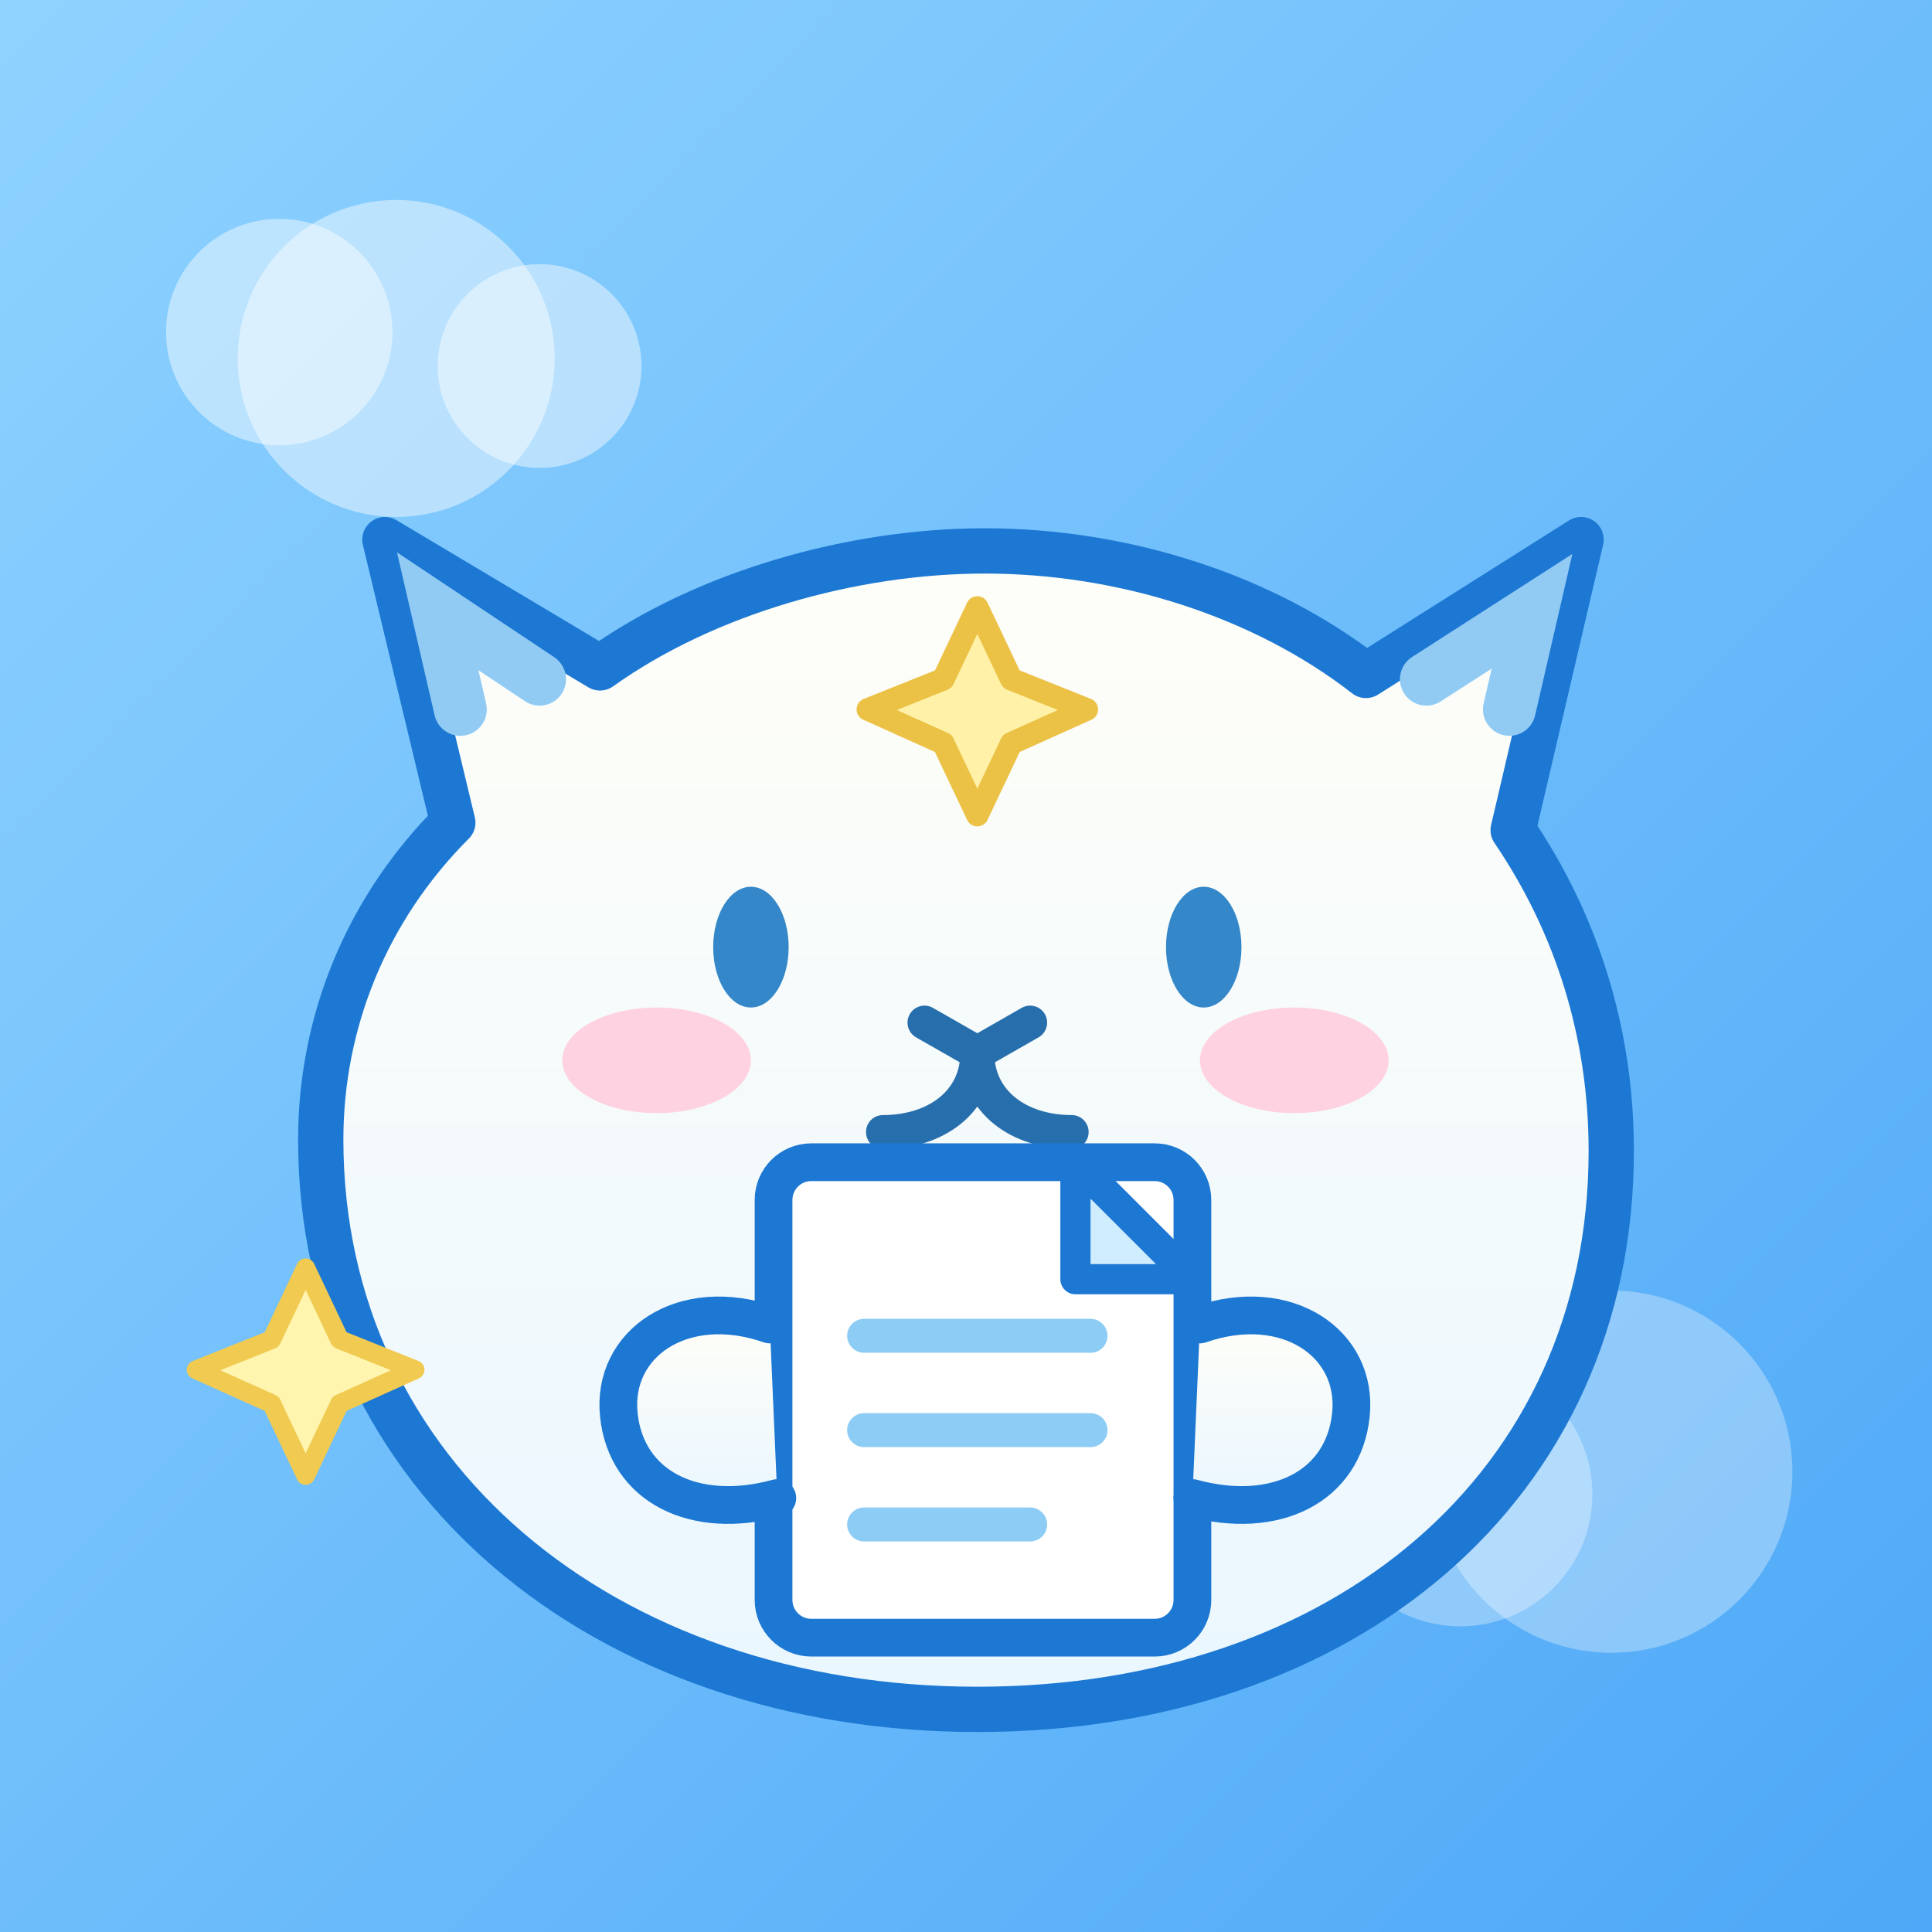
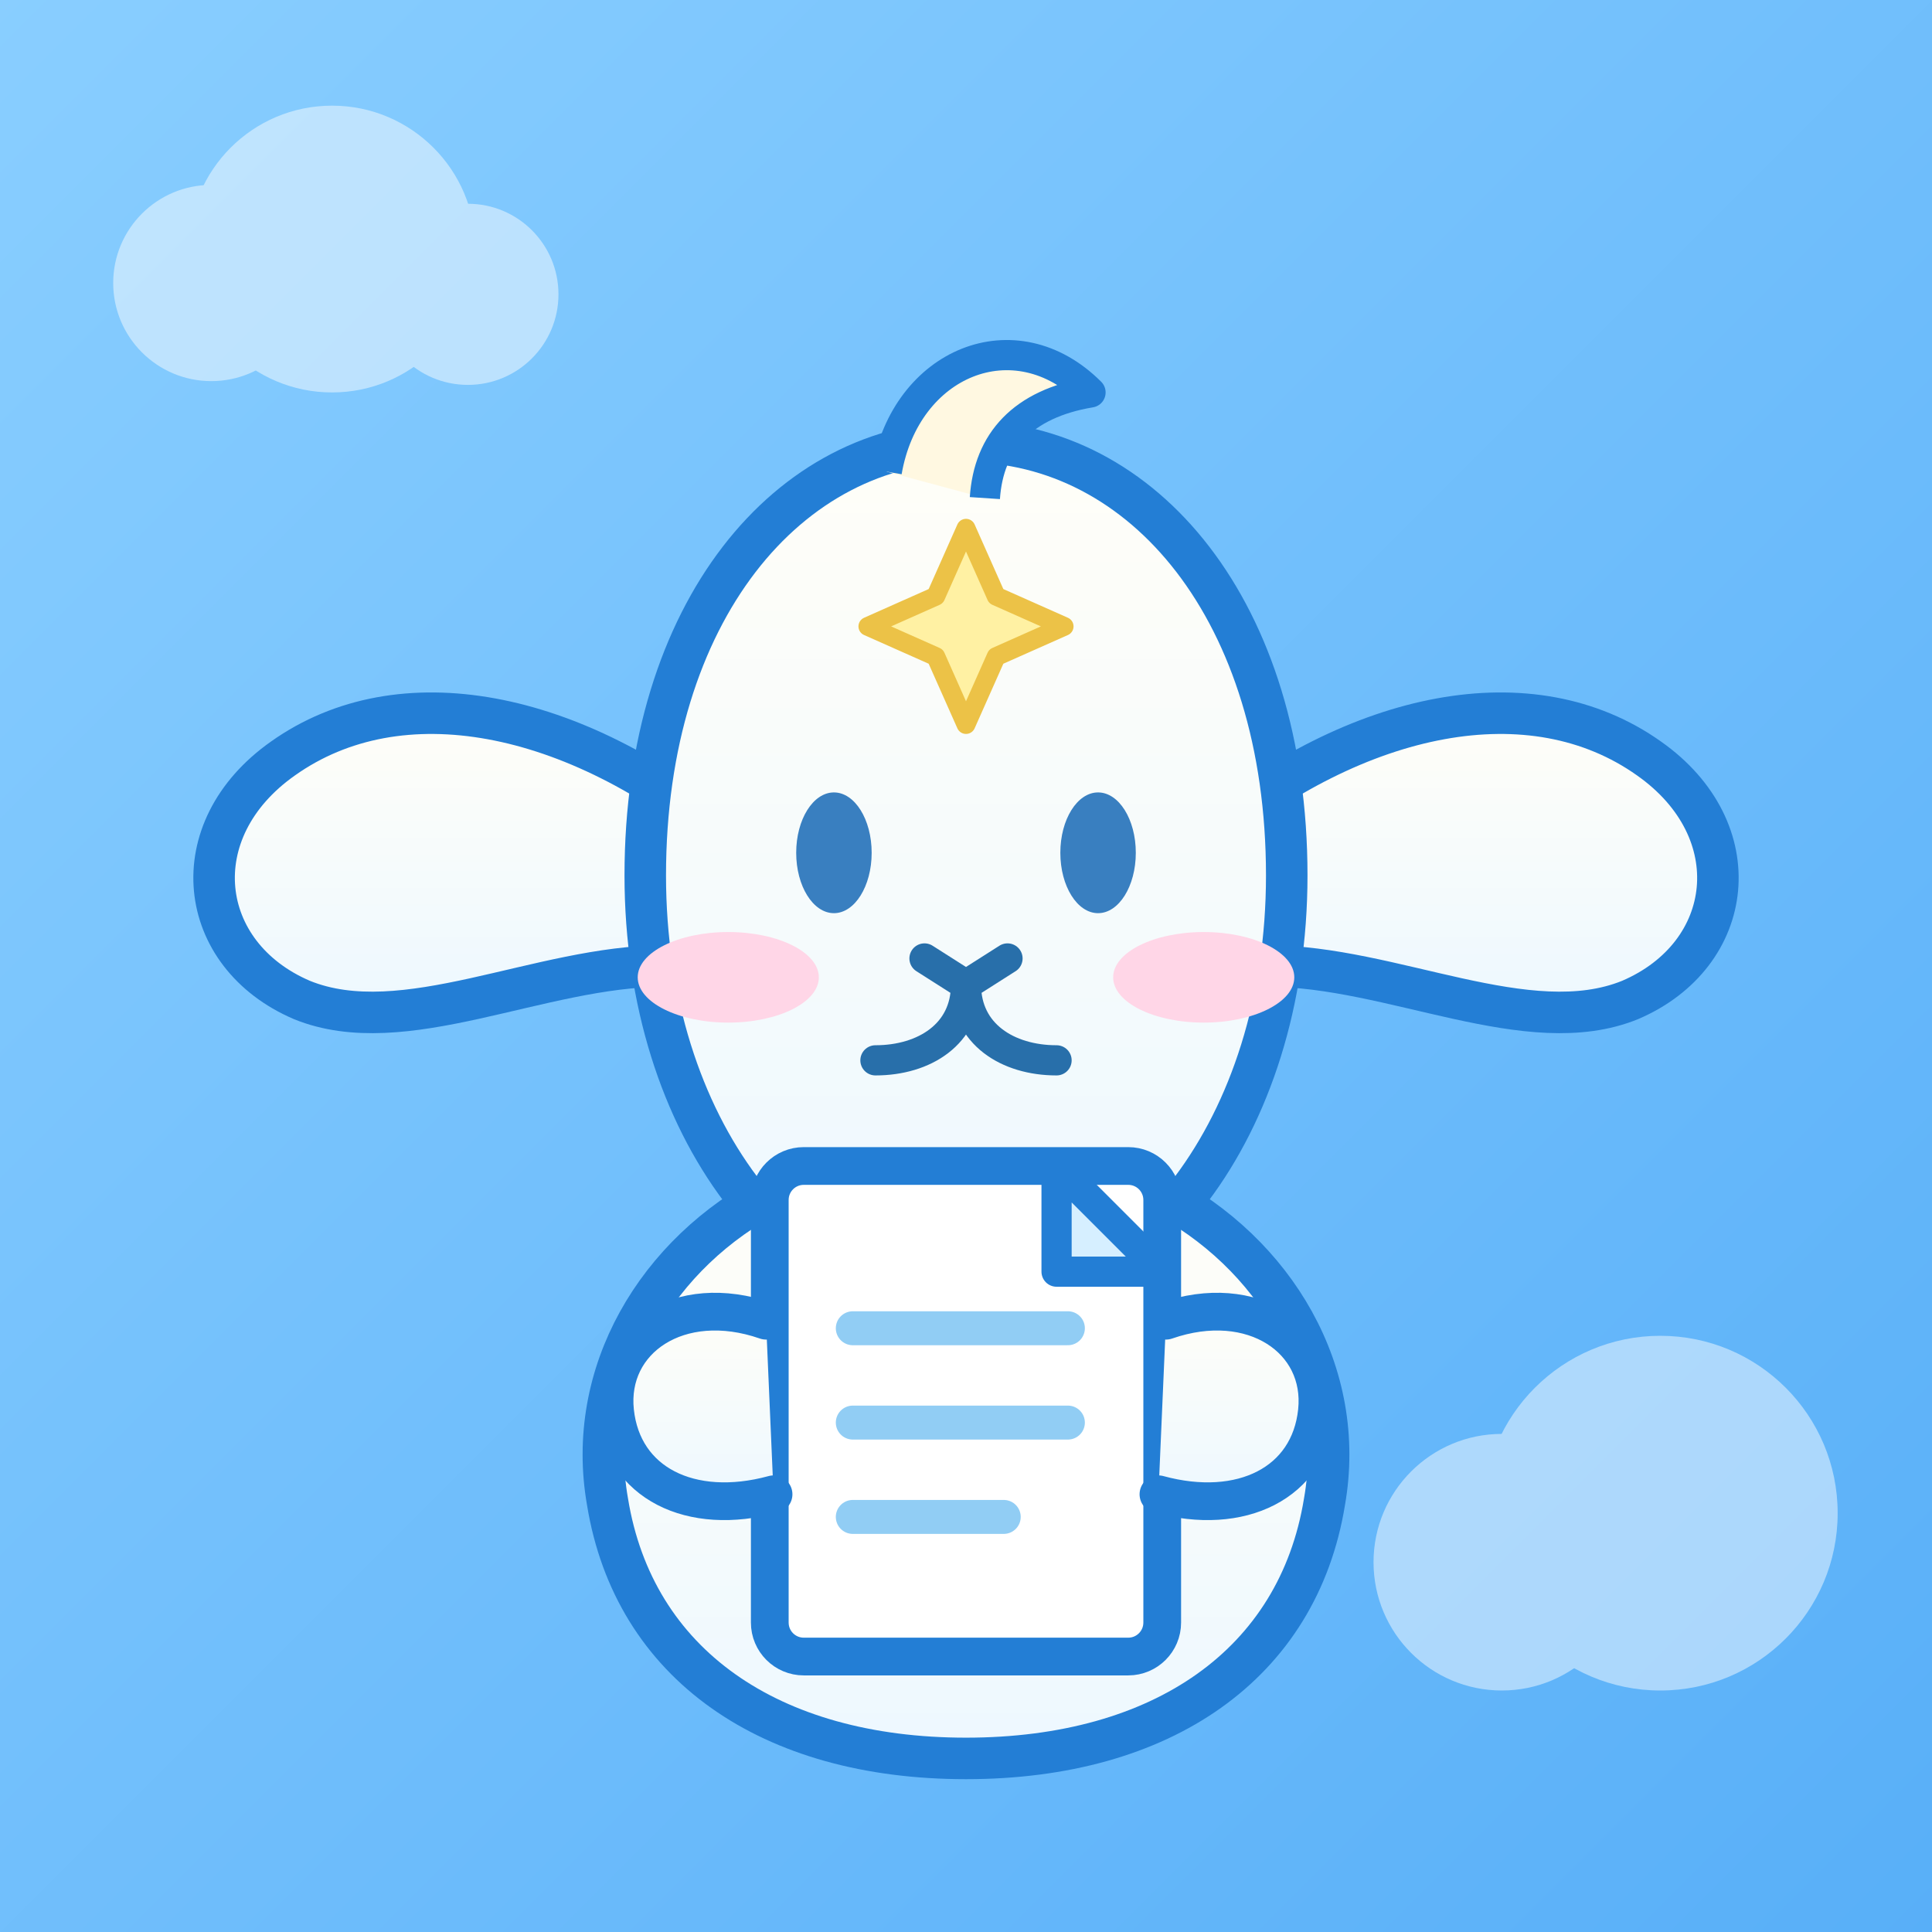
<svg xmlns="http://www.w3.org/2000/svg" viewBox="0 0 512 512" role="img" aria-labelledby="title desc">
  <defs>
    <linearGradient id="sky" x1="0" y1="0" x2="1" y2="1">
-       <stop stop-color="#8fd3ff" />
-       <stop offset="1" stop-color="#4ea8f7" />
+       <stop stop-color="#89ceff" />
+       <stop offset="1" stop-color="#58aff8" />
    </linearGradient>
-     <linearGradient id="cream" x1="0" y1="0" x2="0" y2="1">
+     <linearGradient id="body" x1="0" y1="0" x2="0" y2="1">
      <stop stop-color="#fffef8" />
-       <stop offset="1" stop-color="#eaf7ff" />
+       <stop offset="1" stop-color="#edf8ff" />
    </linearGradient>
  </defs>
  <rect width="512" height="512" fill="url(#sky)" />
-   <circle cx="74" cy="88" r="30" fill="#fff" opacity=".45" />
-   <circle cx="105" cy="95" r="42" fill="#fff" opacity=".45" />
-   <circle cx="143" cy="97" r="27" fill="#fff" opacity=".45" />
-   <circle cx="387" cy="396" r="35" fill="#fff" opacity=".32" />
-   <circle cx="427" cy="390" r="48" fill="#fff" opacity=".32" />
-   <path d="m120 218-18-75 57 34c28-20 67-31 102-31 37 0 74 12 101 33l57-36-18 77c17 25 26 54 26 85 0 89-71 148-168 148-99 0-174-62-174-151 0-31 12-61 35-84Z" fill="url(#cream)" stroke="#1d78d3" stroke-width="12" stroke-linejoin="round" />
-   <path d="m122 188-6-26 27 18m257 8 6-26-28 18" fill="none" stroke="#91cbf4" stroke-width="14" stroke-linecap="round" />
-   <ellipse cx="174" cy="281" rx="25" ry="14" fill="#ffd2e1" />
-   <ellipse cx="343" cy="281" rx="25" ry="14" fill="#ffd2e1" />
-   <ellipse cx="199" cy="251" rx="10" ry="16" fill="#3487c8" />
-   <ellipse cx="319" cy="251" rx="10" ry="16" fill="#3487c8" />
-   <path d="m245 271 14 8 14-8m-14 8c0 13-11 21-25 21m25-21c0 13 11 21 25 21" fill="none" stroke="#276ead" stroke-width="9" stroke-linecap="round" />
-   <path d="m250 180 9-19 9 19 20 8-20 9-9 19-9-19-20-9Z" fill="#fff2a8" stroke="#ecc246" stroke-width="6" stroke-linejoin="round" />
-   <rect x="205" y="308" width="111" height="126" rx="10" fill="#fff" stroke="#1d78d3" stroke-width="10" />
-   <path d="m285 308 31 31h-31Z" fill="#cfedff" stroke="#1d78d3" stroke-width="8" stroke-linejoin="round" />
-   <path d="M229 354h60m-60 25h60m-60 25h44" fill="none" stroke="#8dccf5" stroke-width="9" stroke-linecap="round" />
-   <path d="M204 351c-23-8-42 5-40 24 2 19 20 28 42 22m112-46c23-8 42 5 40 24-2 19-20 28-42 22" fill="url(#cream)" stroke="#1d78d3" stroke-width="10" stroke-linecap="round" />
-   <path d="m72 355 9-19 9 19 20 8-20 9-9 19-9-19-20-9Z" fill="#fff5ae" stroke="#f0ca51" stroke-width="5" stroke-linejoin="round" />
+   <g fill="#fff" opacity=".48">
+     <circle cx="56" cy="75" r="26" />
+     <circle cx="88" cy="66" r="38" />
+     <circle cx="124" cy="78" r="24" />
+     <circle cx="398" cy="414" r="34" />
+     <circle cx="440" cy="401" r="47" />
+   </g>
+   <path d="M193 222c-41-34-87-43-118-21-27 19-23 52 5 64 27 11 63-9 96-9m143-34c41-34 87-43 118-21 27 19 23 52-5 64-27 11-63-9-96-9" fill="url(#body)" stroke="#237ed5" stroke-width="11" stroke-linecap="round" stroke-linejoin="round" />
+   <path d="M171 232c0-70 38-115 85-115s85 45 85 115c0 67-39 116-85 116s-85-49-85-116Z" fill="url(#body)" stroke="#237ed5" stroke-width="11" />
+   <path d="M235 125c5-29 34-41 54-21-18 3-27 13-28 28" fill="#fff8e1" stroke="#237ed5" stroke-width="8" stroke-linejoin="round" />
+   <ellipse cx="221" cy="226" rx="10" ry="16" fill="#397fc0" />
+   <ellipse cx="291" cy="226" rx="10" ry="16" fill="#397fc0" />
+   <ellipse cx="193" cy="259" rx="24" ry="12" fill="#ffd6e7" />
+   <ellipse cx="319" cy="259" rx="24" ry="12" fill="#ffd6e7" />
+   <path d="m245 254 11 7 11-7m-11 7c0 13-11 20-24 20m24-20c0 13 11 20 24 20" fill="none" stroke="#286faa" stroke-width="8" stroke-linecap="round" />
+   <path d="m248 158 8-18 8 18 18 8-18 8-8 18-8-18-18-8Z" fill="#fff1a3" stroke="#ecc247" stroke-width="5" stroke-linejoin="round" />
+   <path d="M205 316c-31 16-50 48-44 82 7 43 43 68 95 68s88-25 95-68c6-34-13-66-44-82" fill="url(#body)" stroke="#237ed5" stroke-width="11" />
+   <rect x="204" y="309" width="104" height="130" rx="9" fill="#fff" stroke="#237ed5" stroke-width="10" />
+   <path d="m280 309 28 28h-28Z" fill="#d6efff" stroke="#237ed5" stroke-width="8" stroke-linejoin="round" />
+   <path d="M226 352h57m-57 25h57m-57 25h40" fill="none" stroke="#91cdf4" stroke-width="9" stroke-linecap="round" />
+   <path d="M203 350c-23-8-42 5-40 24 2 19 20 28 42 22m104-46c23-8 42 5 40 24-2 19-20 28-42 22" fill="url(#body)" stroke="#237ed5" stroke-width="10" stroke-linecap="round" />
</svg>
